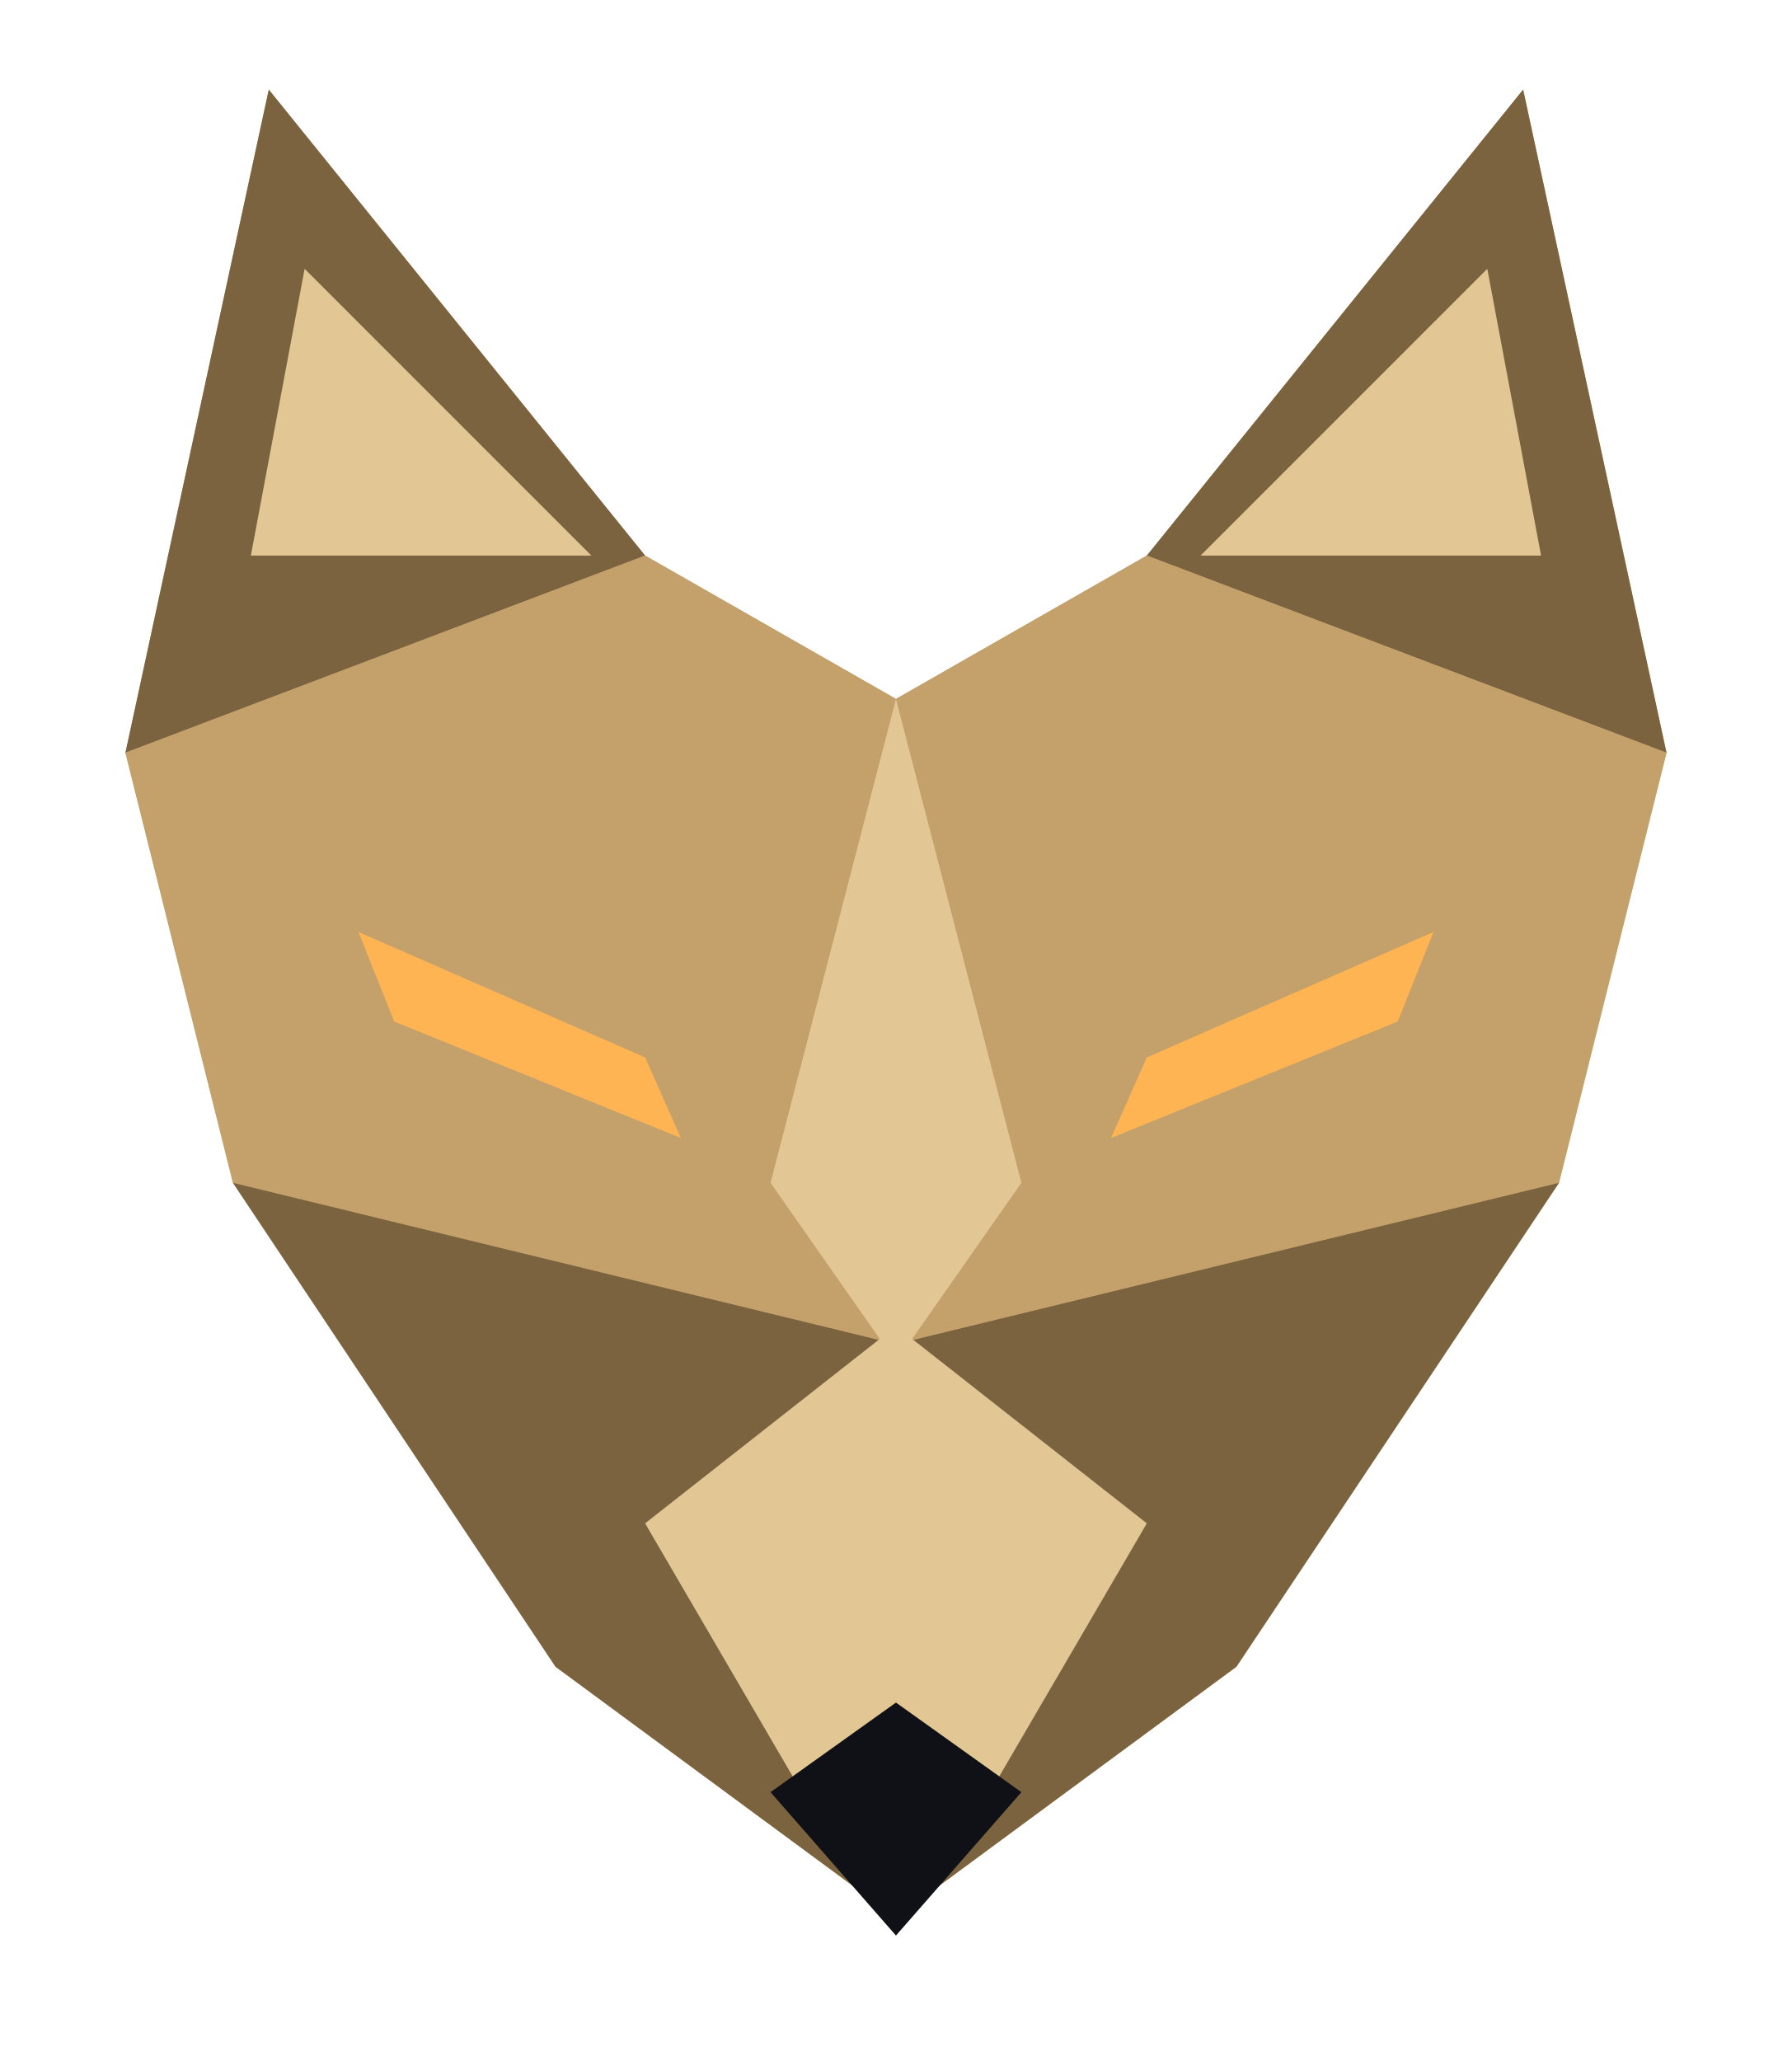
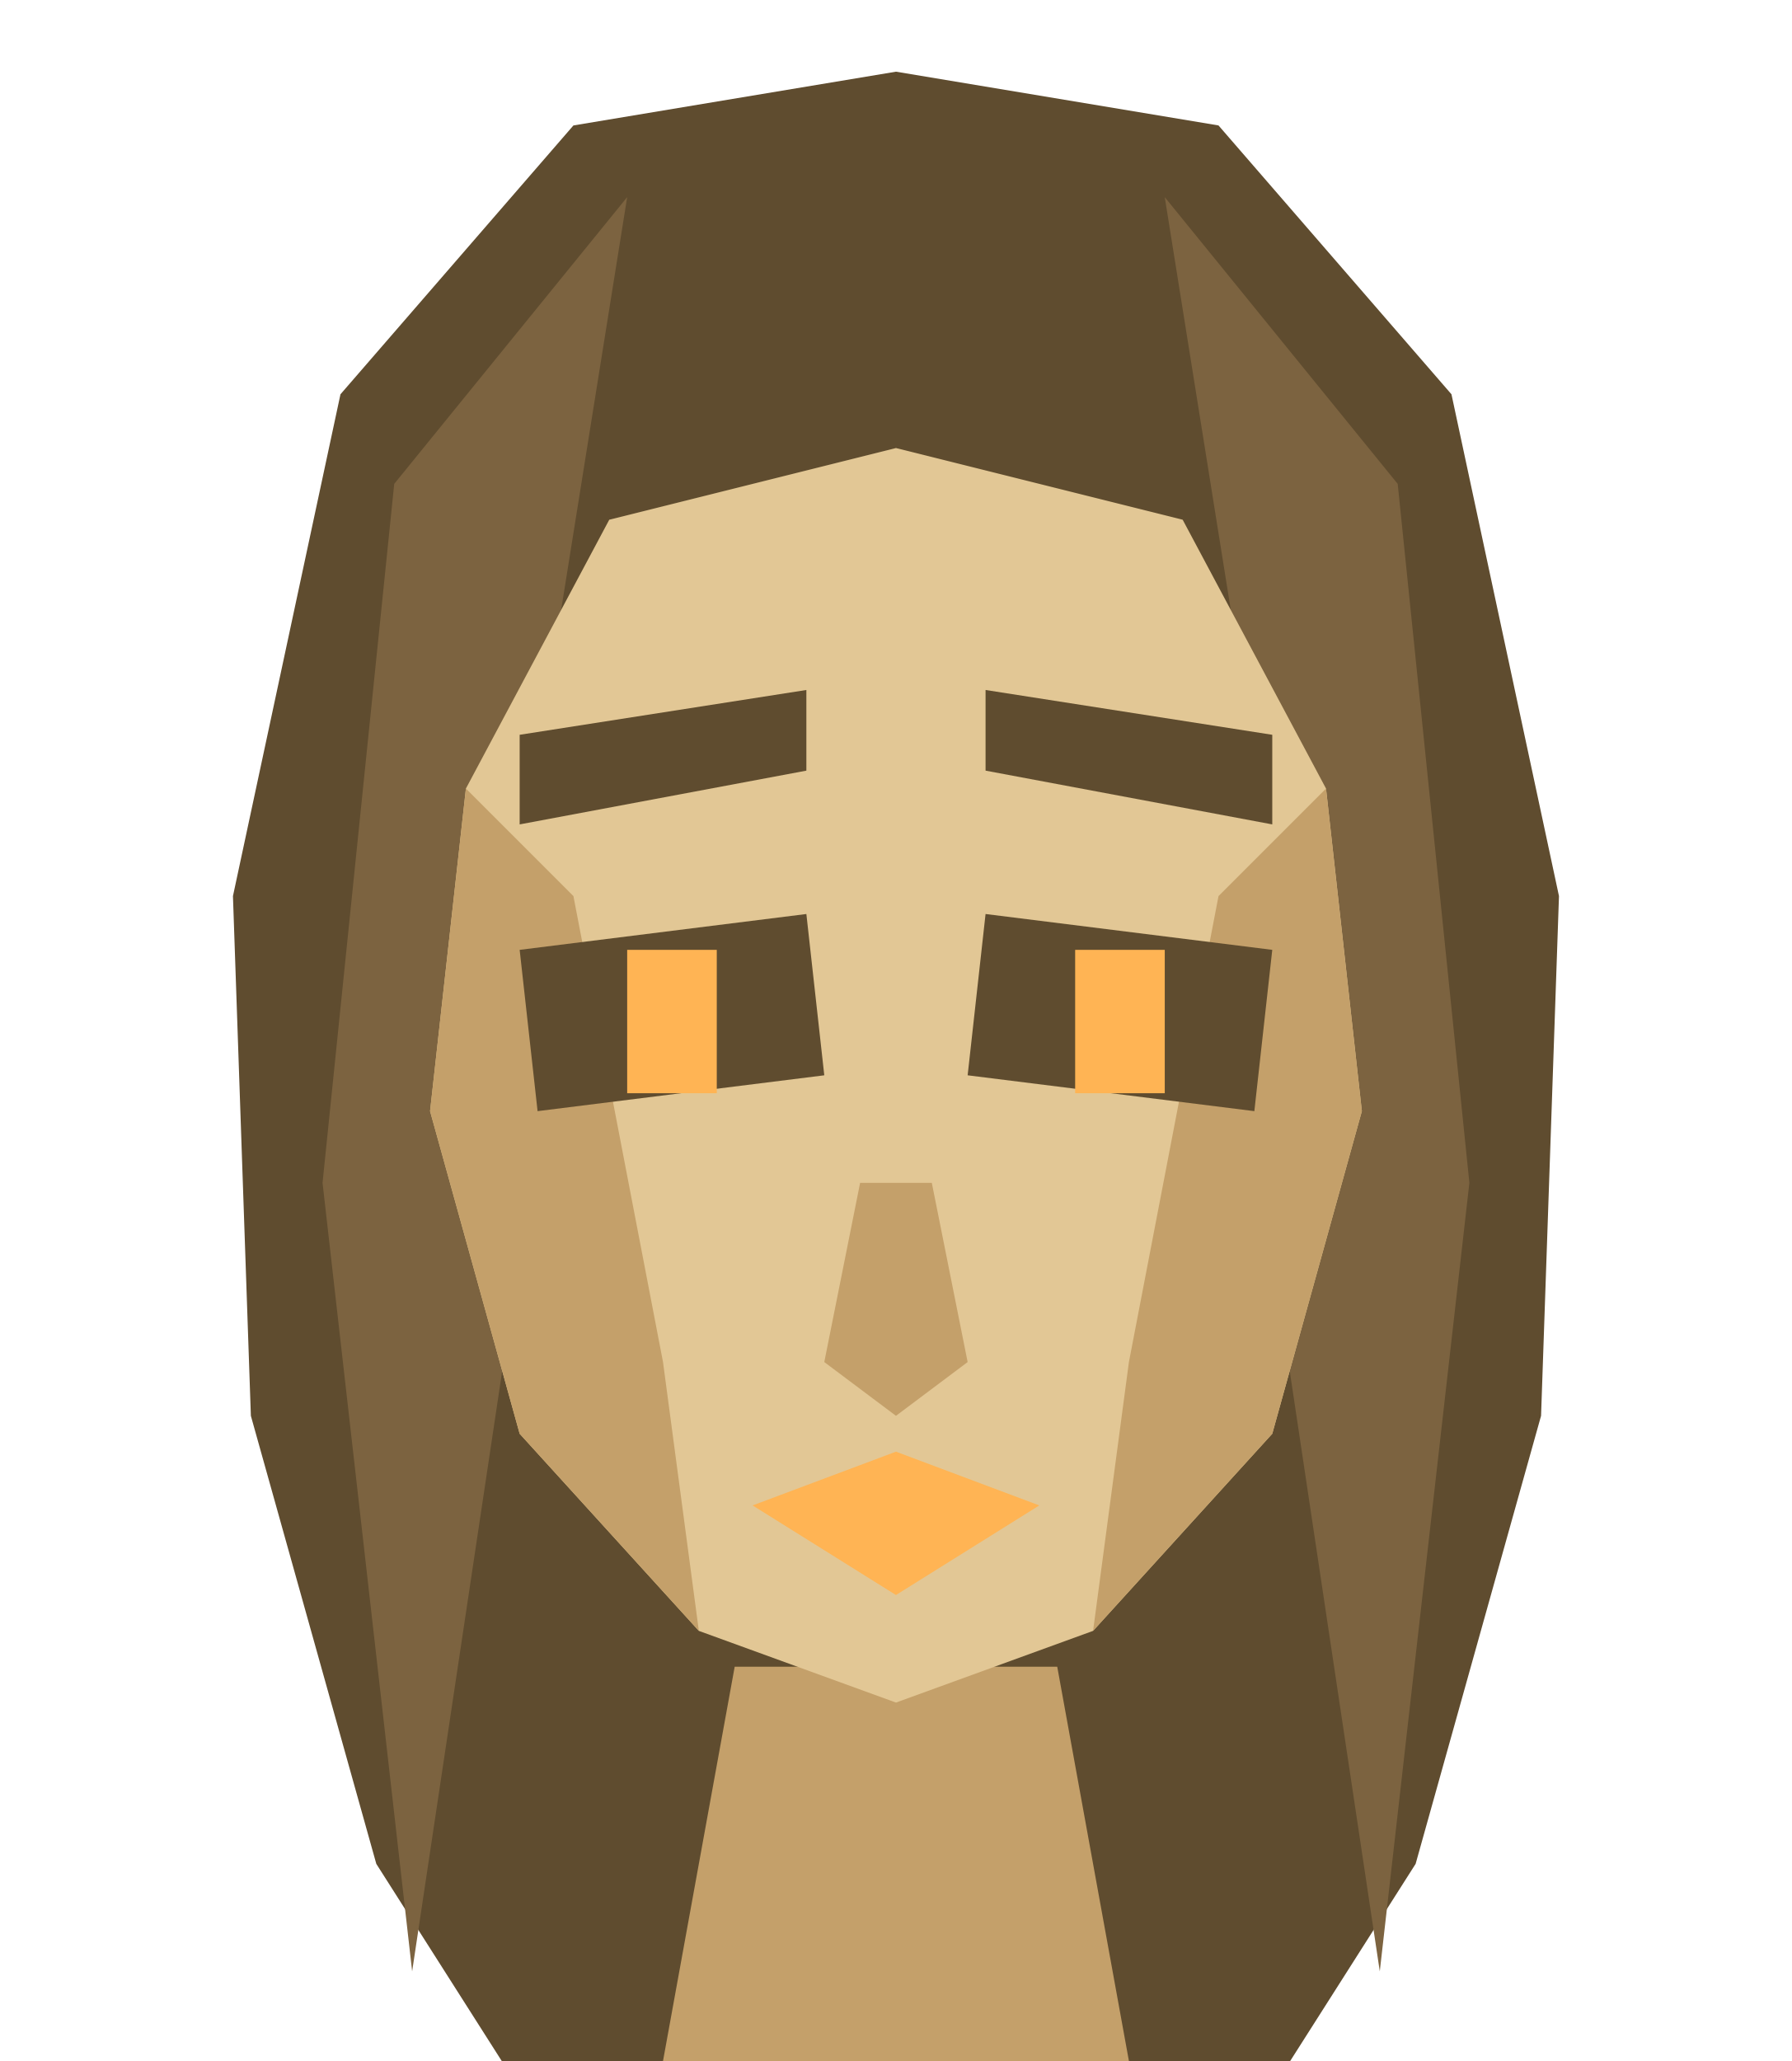
<svg xmlns="http://www.w3.org/2000/svg" viewBox="0 0 200 230">
-   <polygon points="30,10 14,84 26,132 62,186 100,214 138,186 174,132 186,84 170,10 128,62 100,78 72,62" fill="#c4a06a" />
-   <polygon points="30,10 72,62 14,84" fill="#7c6340" />
-   <polygon points="170,10 128,62 186,84" fill="#7c6340" />
-   <polygon points="34,30 66,62 28,62" fill="#e2c795" />
-   <polygon points="166,30 134,62 172,62" fill="#e2c795" />
-   <polygon points="14,84 72,62 100,78 100,150 26,132" fill="#c4a06a" />
-   <polygon points="186,84 128,62 100,78 100,150 174,132" fill="#c4a06a" />
-   <polygon points="26,132 100,150 100,214 62,186" fill="#7c6340" />
-   <polygon points="174,132 100,150 100,214 138,186" fill="#7c6340" />
-   <polygon points="100,78 86,132 100,152 114,132" fill="#e2c795" />
-   <polygon points="100,148 72,170 93,206 107,206 128,170" fill="#e2c795" />
-   <polygon points="100,190 86,200 100,216 114,200" fill="#0f1116" />
-   <polygon points="40,104 72,118 76,127 44,114" fill="#ffb454" />
-   <polygon points="160,104 128,118 124,127 156,114" fill="#ffb454" />
+   <polygon points="100,8 64,14 38,44 26,100 28,158 42,208 56,230 144,230 158,208 172,158 174,100 162,44 136,14" fill="#5f4c2f" />
+   <polygon points="70,22 44,54 36,132 46,220 58,140 62,72" fill="#7c6340" />
+   <polygon points="130,22 156,54 164,132 154,220 142,140 138,72" fill="#7c6340" />
+   <polygon points="82,186 118,186 126,230 74,230" fill="#c4a06a" />
+   <polygon points="100,50 68,58 52,88 48,124 58,160 78,182 100,190 122,182 142,160 152,124 148,88 132,58" fill="#e2c795" />
+   <polygon points="52,88 48,124 58,160 78,182 74,152 64,100" fill="#c4a06a" />
+   <polygon points="148,88 152,124 142,160 122,182 126,152 136,100" fill="#c4a06a" />
+   <polygon points="96,132 92,152 100,158 108,152 104,132" fill="#c4a06a" />
+   <polygon points="58,82 90,77 90,86 58,92" fill="#5f4c2f" />
+   <polygon points="142,82 110,77 110,86 142,92" fill="#5f4c2f" />
+   <polygon points="58,106 90,102 92,120 60,124" fill="#5f4c2f" />
+   <polygon points="142,106 110,102 108,120 140,124" fill="#5f4c2f" />
+   <polygon points="70,106 80,106 80,122 70,122" fill="#ffb454" />
+   <polygon points="130,106 120,106 120,122 130,122" fill="#ffb454" />
+   <polygon points="84,168 100,162 116,168 100,178" fill="#ffb454" />
</svg>
